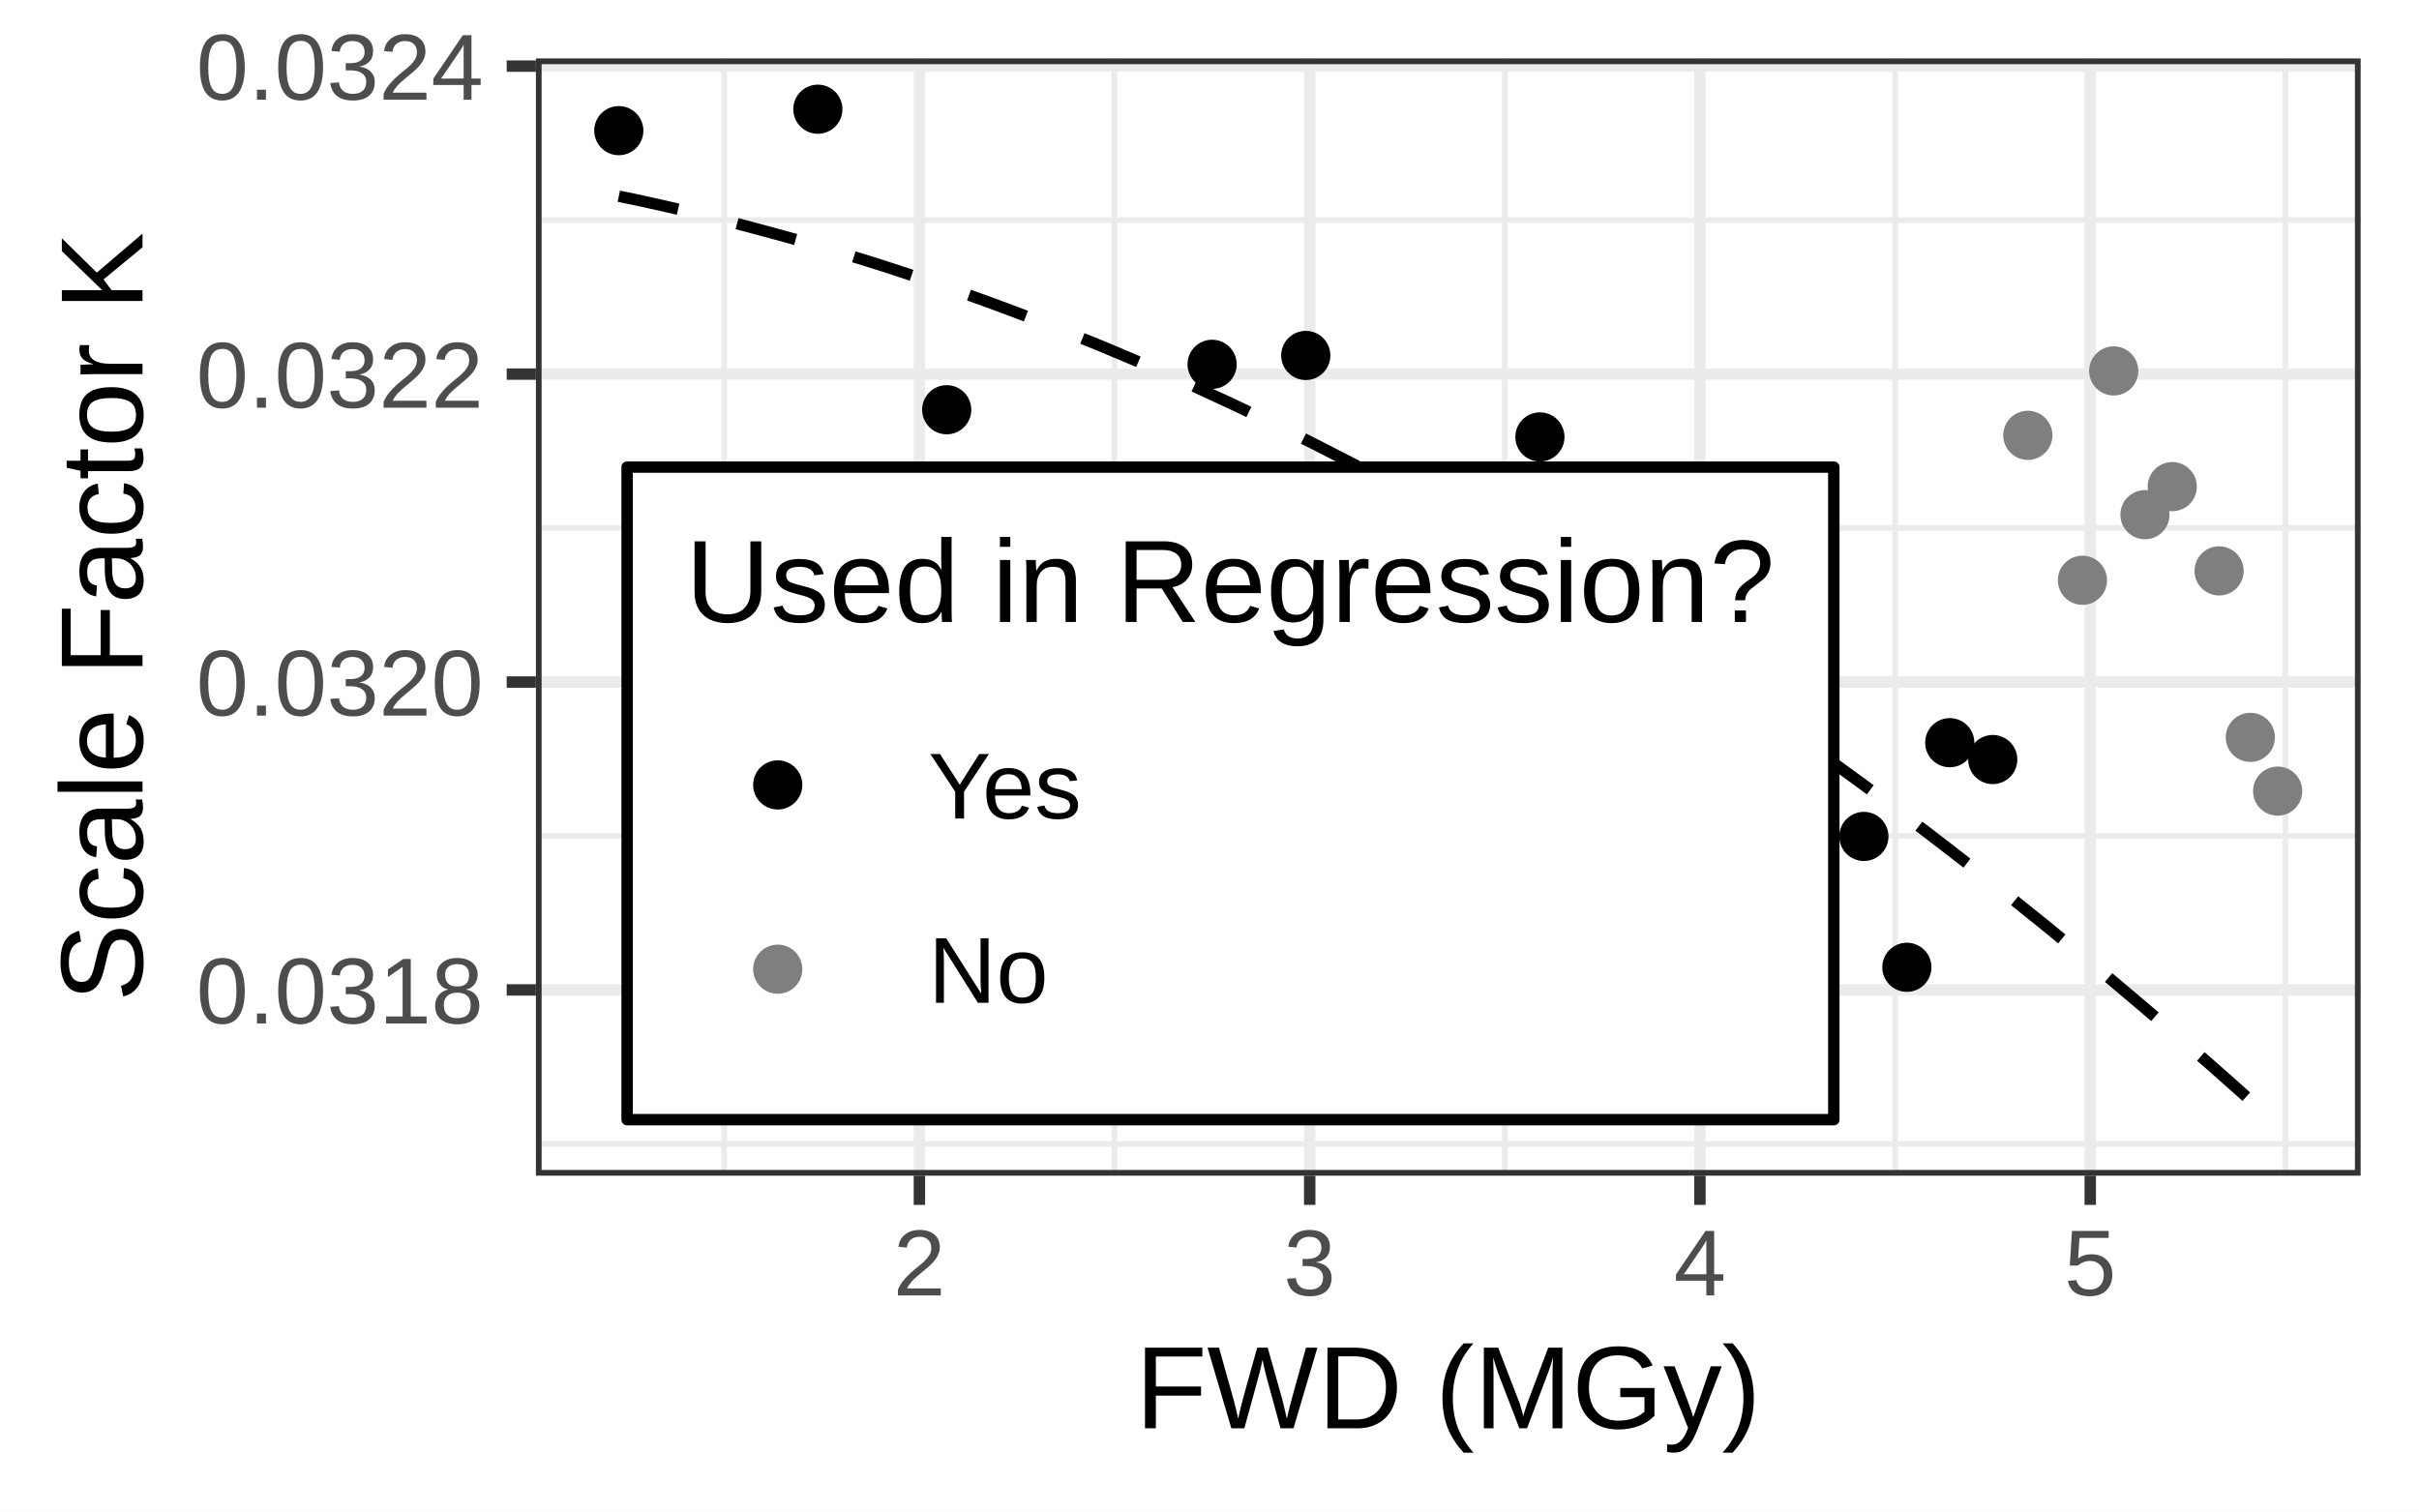
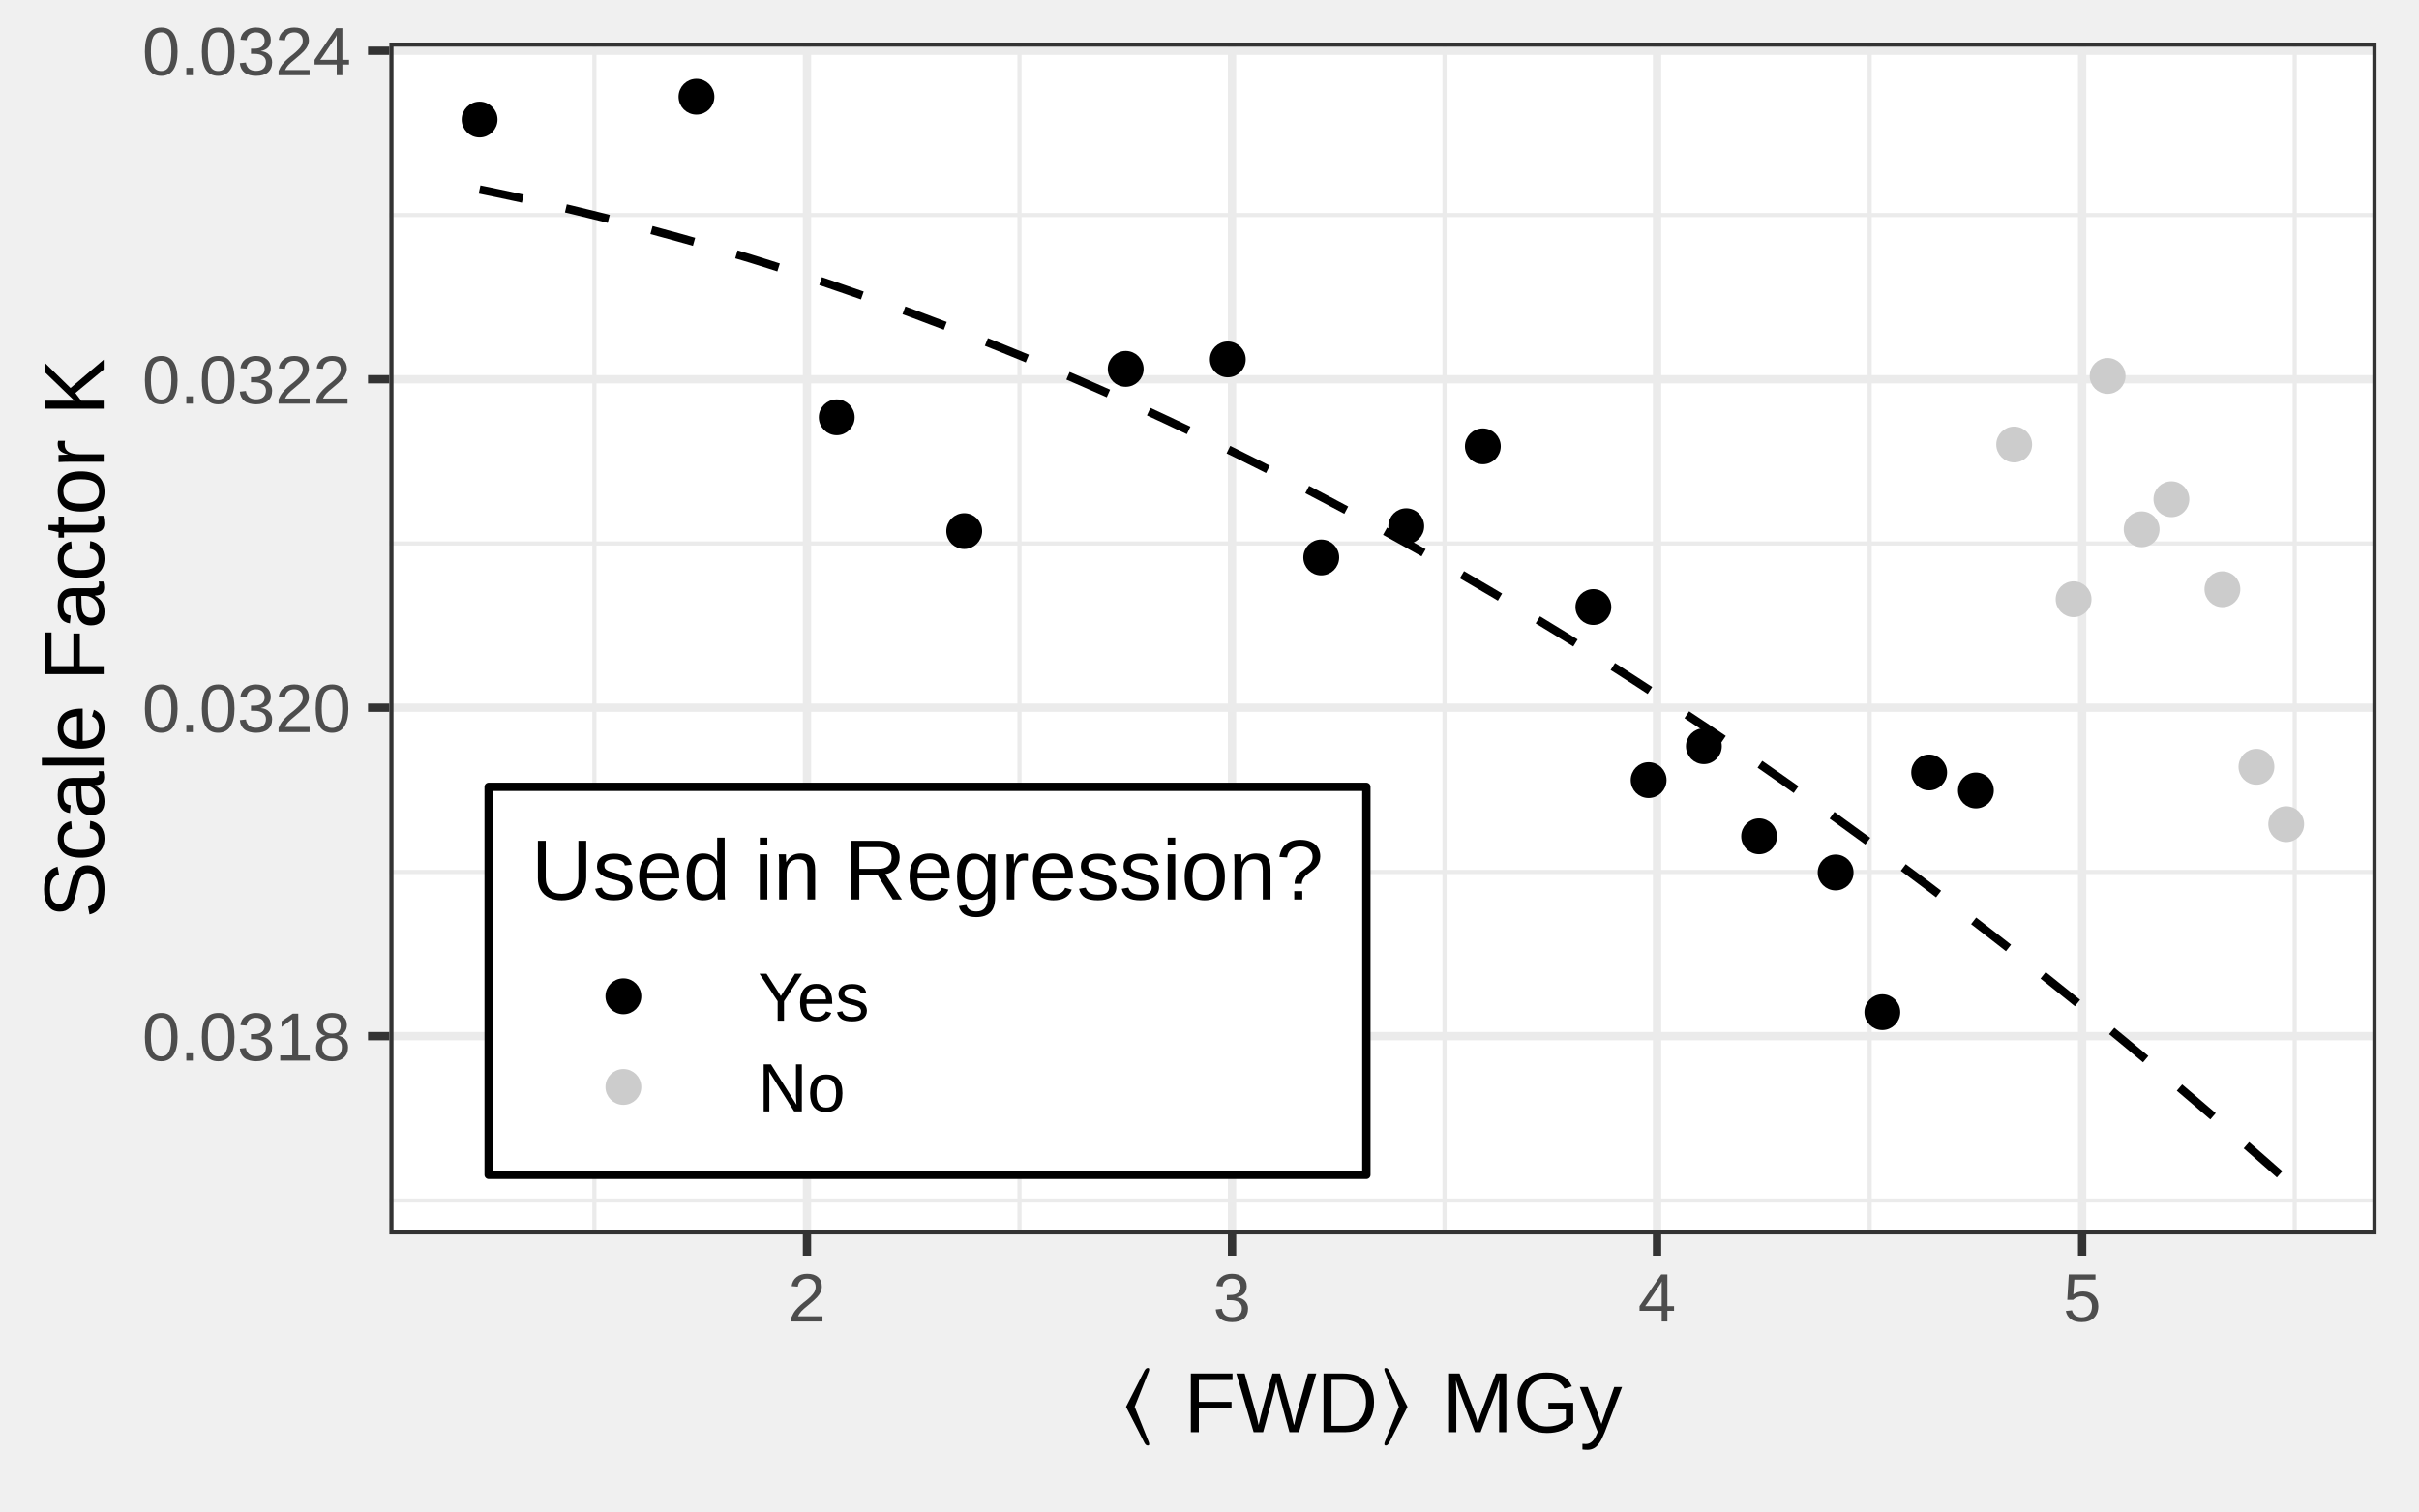
<svg xmlns="http://www.w3.org/2000/svg" width="226.77pt" height="141.73pt" viewBox="0 0 226.77 141.73">
  <g class="svglite">
    <defs>
      <style type="text/css">
    .svglite line, .svglite polyline, .svglite polygon, .svglite path, .svglite rect, .svglite circle {
      fill: none;
      stroke: #000000;
      stroke-linecap: round;
      stroke-linejoin: round;
      stroke-miterlimit: 10.00;
    }
    .svglite text {
      white-space: pre;
    }
    .svglite g.glyphgroup path {
      fill: inherit;
      stroke: none;
    }
  </style>
    </defs>
-     <rect width="100%" height="100%" style="stroke: none; fill: #FFFFFF;" />
+     <rect width="100%" height="100%" style="stroke: none; fill: none;" />
    <defs>
      <clipPath id="cpMC4wMHwyMjYuNzd8MC4wMHwxNDEuNzM=">
        <rect x="0.00" y="0.00" width="226.77" height="141.73" />
      </clipPath>
    </defs>
    <g clip-path="url(#cpMC4wMHwyMjYuNzd8MC4wMHwxNDEuNzM=)">
-       <rect x="0.00" y="0.00" width="226.77" height="141.73" style="stroke-width: 1.07; stroke: #FFFFFF; fill: #FFFFFF;" />
-     </g>
+ </g>
    <defs>
-       <clipPath id="cpNTAuMjR8MjIxLjI5fDUuNDh8MTEwLjI0">
-         <rect x="50.24" y="5.48" width="171.06" height="104.76" />
+       <clipPath id="cpMzYuNTB8MjIyLjc5fDMuOTl8MTE1Ljc0">
+         <rect x="36.50" y="3.99" width="186.29" height="111.76" />
      </clipPath>
    </defs>
-     <g clip-path="url(#cpNTAuMjR8MjIxLjI5fDUuNDh8MTEwLjI0)">
-       <rect x="50.24" y="5.48" width="171.06" height="104.76" style="stroke-width: 1.07; stroke: none; fill: #FFFFFF;" />
-       <polyline points="50.24,107.26 221.29,107.26 " style="stroke-width: 0.53; stroke: #EBEBEB; stroke-linecap: butt;" />
-       <polyline points="50.24,78.38 221.29,78.38 " style="stroke-width: 0.53; stroke: #EBEBEB; stroke-linecap: butt;" />
-       <polyline points="50.24,49.51 221.29,49.51 " style="stroke-width: 0.53; stroke: #EBEBEB; stroke-linecap: butt;" />
-       <polyline points="50.24,20.64 221.29,20.64 " style="stroke-width: 0.53; stroke: #EBEBEB; stroke-linecap: butt;" />
-       <polyline points="67.89,110.24 67.89,5.48 " style="stroke-width: 0.53; stroke: #EBEBEB; stroke-linecap: butt;" />
-       <polyline points="104.48,110.24 104.48,5.48 " style="stroke-width: 0.53; stroke: #EBEBEB; stroke-linecap: butt;" />
-       <polyline points="141.07,110.24 141.07,5.48 " style="stroke-width: 0.53; stroke: #EBEBEB; stroke-linecap: butt;" />
-       <polyline points="177.66,110.24 177.66,5.48 " style="stroke-width: 0.53; stroke: #EBEBEB; stroke-linecap: butt;" />
-       <polyline points="214.25,110.24 214.25,5.48 " style="stroke-width: 0.53; stroke: #EBEBEB; stroke-linecap: butt;" />
-       <polyline points="50.24,92.82 221.29,92.82 " style="stroke-width: 1.07; stroke: #EBEBEB; stroke-linecap: butt;" />
-       <polyline points="50.24,63.95 221.29,63.95 " style="stroke-width: 1.07; stroke: #EBEBEB; stroke-linecap: butt;" />
-       <polyline points="50.24,35.08 221.29,35.08 " style="stroke-width: 1.07; stroke: #EBEBEB; stroke-linecap: butt;" />
-       <polyline points="50.24,6.20 221.29,6.20 " style="stroke-width: 1.07; stroke: #EBEBEB; stroke-linecap: butt;" />
-       <polyline points="86.19,110.24 86.19,5.48 " style="stroke-width: 1.07; stroke: #EBEBEB; stroke-linecap: butt;" />
-       <polyline points="122.78,110.24 122.78,5.48 " style="stroke-width: 1.07; stroke: #EBEBEB; stroke-linecap: butt;" />
-       <polyline points="159.36,110.24 159.36,5.48 " style="stroke-width: 1.07; stroke: #EBEBEB; stroke-linecap: butt;" />
-       <polyline points="195.95,110.24 195.95,5.48 " style="stroke-width: 1.07; stroke: #EBEBEB; stroke-linecap: butt;" />
-       <circle cx="58.01" cy="12.25" r="1.95" style="stroke-width: 0.71; fill: #000000;" />
-       <circle cx="76.67" cy="10.24" r="1.95" style="stroke-width: 0.71; fill: #000000;" />
-       <circle cx="88.75" cy="38.42" r="1.95" style="stroke-width: 0.71; fill: #000000;" />
-       <circle cx="99.72" cy="48.42" r="1.95" style="stroke-width: 0.71; fill: #000000;" />
-       <circle cx="113.63" cy="34.16" r="1.95" style="stroke-width: 0.71; fill: #000000;" />
-       <circle cx="122.41" cy="33.33" r="1.95" style="stroke-width: 0.71; fill: #000000;" />
-       <circle cx="130.46" cy="50.74" r="1.95" style="stroke-width: 0.71; fill: #000000;" />
-       <circle cx="137.78" cy="48.00" r="1.95" style="stroke-width: 0.71; fill: #000000;" />
-       <circle cx="144.36" cy="40.97" r="1.95" style="stroke-width: 0.71; fill: #000000;" />
-       <circle cx="153.88" cy="55.09" r="1.95" style="stroke-width: 0.71; fill: #000000;" />
-       <circle cx="158.63" cy="70.31" r="1.95" style="stroke-width: 0.71; fill: #000000;" />
-       <circle cx="163.39" cy="67.33" r="1.95" style="stroke-width: 0.71; fill: #000000;" />
-       <circle cx="168.15" cy="75.25" r="1.95" style="stroke-width: 0.71; fill: #000000;" />
-       <circle cx="174.73" cy="78.43" r="1.95" style="stroke-width: 0.71; fill: #000000;" />
-       <circle cx="178.76" cy="90.70" r="1.95" style="stroke-width: 0.71; fill: #000000;" />
-       <circle cx="182.78" cy="69.64" r="1.95" style="stroke-width: 0.71; fill: #000000;" />
-       <circle cx="186.81" cy="71.22" r="1.95" style="stroke-width: 0.71; fill: #000000;" />
-       <circle cx="190.10" cy="40.82" r="1.95" style="stroke-width: 0.71; stroke: #7F7F7F; fill: #7F7F7F;" />
-       <circle cx="195.22" cy="54.41" r="1.95" style="stroke-width: 0.71; stroke: #7F7F7F; fill: #7F7F7F;" />
-       <circle cx="198.15" cy="34.78" r="1.95" style="stroke-width: 0.71; stroke: #7F7F7F; fill: #7F7F7F;" />
-       <circle cx="201.08" cy="48.26" r="1.95" style="stroke-width: 0.71; stroke: #7F7F7F; fill: #7F7F7F;" />
-       <circle cx="203.64" cy="45.63" r="1.95" style="stroke-width: 0.71; stroke: #7F7F7F; fill: #7F7F7F;" />
-       <circle cx="208.03" cy="53.53" r="1.95" style="stroke-width: 0.71; stroke: #7F7F7F; fill: #7F7F7F;" />
-       <circle cx="210.96" cy="69.14" r="1.95" style="stroke-width: 0.71; stroke: #7F7F7F; fill: #7F7F7F;" />
-       <circle cx="213.52" cy="74.18" r="1.95" style="stroke-width: 0.71; stroke: #7F7F7F; fill: #7F7F7F;" />
-       <polyline points="58.01,18.40 59.57,18.72 61.12,19.06 62.68,19.41 64.23,19.77 65.79,20.15 67.34,20.53 68.90,20.92 70.45,21.33 72.01,21.75 73.56,22.17 75.12,22.61 76.67,23.06 78.23,23.52 79.78,24.00 81.34,24.48 82.89,24.97 84.45,25.48 86.00,25.99 87.56,26.52 89.11,27.06 90.67,27.61 92.22,28.17 93.78,28.74 95.33,29.32 96.89,29.92 98.44,30.52 100.00,31.14 101.55,31.77 103.11,32.40 104.66,33.05 106.22,33.71 107.77,34.38 109.33,35.06 110.88,35.76 112.44,36.46 113.99,37.18 115.55,37.90 117.10,38.64 118.66,39.39 120.21,40.14 121.77,40.91 123.32,41.69 124.88,42.49 126.43,43.29 127.99,44.10 129.54,44.93 131.10,45.76 132.65,46.61 134.21,47.46 135.76,48.33 137.32,49.21 138.87,50.10 140.43,51.00 141.98,51.91 143.54,52.83 145.09,53.77 146.65,54.71 148.20,55.67 149.76,56.63 151.31,57.61 152.87,58.60 154.42,59.59 155.98,60.60 157.54,61.62 159.09,62.65 160.65,63.70 162.20,64.75 163.76,65.81 165.31,66.89 166.87,67.97 168.42,69.07 169.98,70.17 171.53,71.29 173.09,72.42 174.64,73.55 176.20,74.70 177.75,75.86 179.31,77.03 180.86,78.21 182.42,79.41 183.97,80.61 185.53,81.82 187.08,83.05 188.64,84.28 190.19,85.53 191.75,86.78 193.30,88.05 194.86,89.33 196.41,90.61 197.97,91.91 199.52,93.22 201.08,94.54 202.63,95.87 204.19,97.21 205.74,98.56 207.30,99.92 208.85,101.29 210.41,102.68 211.96,104.07 213.52,105.47 " style="stroke-width: 1.07; stroke-dasharray: 5.69,5.69; stroke-linecap: butt;" />
-       <rect x="50.24" y="5.48" width="171.06" height="104.76" style="stroke-width: 1.07; stroke: #333333;" />
+     <g clip-path="url(#cpMzYuNTB8MjIyLjc5fDMuOTl8MTE1Ljc0)">
+       <rect x="36.50" y="3.99" width="186.29" height="111.76" style="stroke-width: 0.78; stroke: none; fill: #FFFFFF;" />
+       <polyline points="36.50,112.57 222.79,112.57 " style="stroke-width: 0.39; stroke: #EBEBEB; stroke-linecap: butt;" />
+       <polyline points="36.50,81.76 222.79,81.76 " style="stroke-width: 0.39; stroke: #EBEBEB; stroke-linecap: butt;" />
+       <polyline points="36.50,50.96 222.79,50.96 " style="stroke-width: 0.39; stroke: #EBEBEB; stroke-linecap: butt;" />
+       <polyline points="36.50,20.16 222.79,20.16 " style="stroke-width: 0.39; stroke: #EBEBEB; stroke-linecap: butt;" />
+       <polyline points="55.72,115.74 55.72,3.99 " style="stroke-width: 0.39; stroke: #EBEBEB; stroke-linecap: butt;" />
+       <polyline points="95.57,115.74 95.57,3.99 " style="stroke-width: 0.39; stroke: #EBEBEB; stroke-linecap: butt;" />
+       <polyline points="135.42,115.74 135.42,3.99 " style="stroke-width: 0.39; stroke: #EBEBEB; stroke-linecap: butt;" />
+       <polyline points="175.27,115.74 175.27,3.99 " style="stroke-width: 0.39; stroke: #EBEBEB; stroke-linecap: butt;" />
+       <polyline points="215.12,115.74 215.12,3.99 " style="stroke-width: 0.39; stroke: #EBEBEB; stroke-linecap: butt;" />
+       <polyline points="36.50,97.16 222.79,97.16 " style="stroke-width: 0.78; stroke: #EBEBEB; stroke-linecap: butt;" />
+       <polyline points="36.50,66.36 222.79,66.36 " style="stroke-width: 0.78; stroke: #EBEBEB; stroke-linecap: butt;" />
+       <polyline points="36.50,35.56 222.79,35.56 " style="stroke-width: 0.78; stroke: #EBEBEB; stroke-linecap: butt;" />
+       <polyline points="36.50,4.76 222.79,4.76 " style="stroke-width: 0.78; stroke: #EBEBEB; stroke-linecap: butt;" />
+       <polyline points="75.65,115.74 75.65,3.99 " style="stroke-width: 0.78; stroke: #EBEBEB; stroke-linecap: butt;" />
+       <polyline points="115.50,115.74 115.50,3.99 " style="stroke-width: 0.78; stroke: #EBEBEB; stroke-linecap: butt;" />
+       <polyline points="155.34,115.74 155.34,3.99 " style="stroke-width: 0.78; stroke: #EBEBEB; stroke-linecap: butt;" />
+       <polyline points="195.19,115.74 195.19,3.99 " style="stroke-width: 0.78; stroke: #EBEBEB; stroke-linecap: butt;" />
+       <circle cx="44.96" cy="11.21" r="1.42" style="stroke-width: 0.52; fill: #000000;" />
+       <circle cx="65.29" cy="9.07" r="1.42" style="stroke-width: 0.52; fill: #000000;" />
+       <circle cx="78.44" cy="39.13" r="1.42" style="stroke-width: 0.52; fill: #000000;" />
+       <circle cx="90.39" cy="49.80" r="1.42" style="stroke-width: 0.52; fill: #000000;" />
+       <circle cx="105.53" cy="34.59" r="1.42" style="stroke-width: 0.52; fill: #000000;" />
+       <circle cx="115.10" cy="33.70" r="1.42" style="stroke-width: 0.52; fill: #000000;" />
+       <circle cx="123.86" cy="52.27" r="1.42" style="stroke-width: 0.52; fill: #000000;" />
+       <circle cx="131.83" cy="49.34" r="1.42" style="stroke-width: 0.52; fill: #000000;" />
+       <circle cx="139.01" cy="41.85" r="1.42" style="stroke-width: 0.52; fill: #000000;" />
+       <circle cx="149.37" cy="56.92" r="1.42" style="stroke-width: 0.52; fill: #000000;" />
+       <circle cx="154.55" cy="73.15" r="1.42" style="stroke-width: 0.52; fill: #000000;" />
+       <circle cx="159.73" cy="69.97" r="1.42" style="stroke-width: 0.52; fill: #000000;" />
+       <circle cx="164.91" cy="78.42" r="1.42" style="stroke-width: 0.52; fill: #000000;" />
+       <circle cx="172.08" cy="81.81" r="1.42" style="stroke-width: 0.52; fill: #000000;" />
+       <circle cx="176.46" cy="94.91" r="1.42" style="stroke-width: 0.52; fill: #000000;" />
+       <circle cx="180.85" cy="72.43" r="1.42" style="stroke-width: 0.52; fill: #000000;" />
+       <circle cx="185.23" cy="74.12" r="1.42" style="stroke-width: 0.52; fill: #000000;" />
+       <circle cx="188.82" cy="41.68" r="1.42" style="stroke-width: 0.52; stroke: #CCCCCC; fill: #CCCCCC;" />
+       <circle cx="194.39" cy="56.19" r="1.42" style="stroke-width: 0.52; stroke: #CCCCCC; fill: #CCCCCC;" />
+       <circle cx="197.58" cy="35.25" r="1.42" style="stroke-width: 0.52; stroke: #CCCCCC; fill: #CCCCCC;" />
+       <circle cx="200.77" cy="49.63" r="1.42" style="stroke-width: 0.52; stroke: #CCCCCC; fill: #CCCCCC;" />
+       <circle cx="203.56" cy="46.81" r="1.42" style="stroke-width: 0.52; stroke: #CCCCCC; fill: #CCCCCC;" />
+       <circle cx="208.34" cy="55.25" r="1.42" style="stroke-width: 0.52; stroke: #CCCCCC; fill: #CCCCCC;" />
+       <circle cx="211.53" cy="71.90" r="1.42" style="stroke-width: 0.52; stroke: #CCCCCC; fill: #CCCCCC;" />
+       <circle cx="214.32" cy="77.28" r="1.42" style="stroke-width: 0.52; stroke: #CCCCCC; fill: #CCCCCC;" />
+       <polyline points="44.96,17.77 46.66,18.12 48.35,18.48 50.04,18.85 51.74,19.24 53.43,19.63 55.12,20.04 56.82,20.46 58.51,20.90 60.21,21.34 61.90,21.80 63.59,22.26 65.29,22.74 66.98,23.24 68.67,23.74 70.37,24.25 72.06,24.78 73.75,25.32 75.45,25.87 77.14,26.43 78.83,27.01 80.53,27.60 82.22,28.19 83.92,28.80 85.61,29.42 87.30,30.06 89.00,30.70 90.69,31.36 92.38,32.03 94.08,32.71 95.77,33.40 97.46,34.10 99.16,34.82 100.85,35.55 102.54,36.29 104.24,37.04 105.93,37.80 107.62,38.57 109.32,39.36 111.01,40.16 112.71,40.97 114.40,41.79 116.09,42.62 117.79,43.47 119.48,44.32 121.17,45.19 122.87,46.07 124.56,46.96 126.25,47.86 127.95,48.78 129.64,49.70 131.33,50.64 133.03,51.59 134.72,52.55 136.42,53.52 138.11,54.51 139.80,55.50 141.50,56.51 143.19,57.53 144.88,58.56 146.58,59.60 148.27,60.65 149.96,61.72 151.66,62.79 153.35,63.88 155.04,64.98 156.74,66.09 158.43,67.22 160.13,68.35 161.82,69.50 163.51,70.65 165.21,71.82 166.90,73.00 168.59,74.19 170.29,75.40 171.98,76.61 173.67,77.84 175.37,79.07 177.06,80.32 178.75,81.58 180.45,82.85 182.14,84.14 183.83,85.43 185.53,86.74 187.22,88.05 188.92,89.38 190.61,90.72 192.30,92.07 194.00,93.44 195.69,94.81 197.38,96.19 199.08,97.59 200.77,99.00 202.46,100.42 204.16,101.85 205.85,103.29 207.54,104.74 209.24,106.21 210.93,107.68 212.63,109.17 214.32,110.66 " style="stroke-width: 0.78; stroke-dasharray: 4.14,4.14; stroke-linecap: butt;" />
+       <rect x="36.50" y="3.99" width="186.29" height="111.76" style="stroke-width: 0.78; stroke: #333333;" />
    </g>
    <g clip-path="url(#cpMC4wMHwyMjYuNzd8MC4wMHwxNDEuNzM=)">
-       <text x="45.31" y="95.97" text-anchor="end" style="font-size: 8.80px;fill: #4D4D4D; font-family: &quot;Arial&quot;;" textLength="26.89px" lengthAdjust="spacingAndGlyphs">0.0318</text>
-       <text x="45.31" y="67.10" text-anchor="end" style="font-size: 8.80px;fill: #4D4D4D; font-family: &quot;Arial&quot;;" textLength="26.89px" lengthAdjust="spacingAndGlyphs">0.0320</text>
-       <text x="45.31" y="38.23" text-anchor="end" style="font-size: 8.80px;fill: #4D4D4D; font-family: &quot;Arial&quot;;" textLength="26.89px" lengthAdjust="spacingAndGlyphs">0.0322</text>
-       <text x="45.31" y="9.35" text-anchor="end" style="font-size: 8.80px;fill: #4D4D4D; font-family: &quot;Arial&quot;;" textLength="26.89px" lengthAdjust="spacingAndGlyphs">0.0324</text>
-       <polyline points="47.50,92.82 50.24,92.82 " style="stroke-width: 1.07; stroke: #333333; stroke-linecap: butt;" />
-       <polyline points="47.50,63.95 50.24,63.95 " style="stroke-width: 1.07; stroke: #333333; stroke-linecap: butt;" />
-       <polyline points="47.50,35.08 50.24,35.08 " style="stroke-width: 1.07; stroke: #333333; stroke-linecap: butt;" />
-       <polyline points="47.50,6.20 50.24,6.20 " style="stroke-width: 1.07; stroke: #333333; stroke-linecap: butt;" />
-       <polyline points="86.19,112.98 86.19,110.24 " style="stroke-width: 1.07; stroke: #333333; stroke-linecap: butt;" />
-       <polyline points="122.78,112.98 122.78,110.24 " style="stroke-width: 1.07; stroke: #333333; stroke-linecap: butt;" />
-       <polyline points="159.36,112.98 159.36,110.24 " style="stroke-width: 1.07; stroke: #333333; stroke-linecap: butt;" />
-       <polyline points="195.95,112.98 195.95,110.24 " style="stroke-width: 1.07; stroke: #333333; stroke-linecap: butt;" />
-       <text x="86.19" y="121.47" text-anchor="middle" style="font-size: 8.80px;fill: #4D4D4D; font-family: &quot;Arial&quot;;" textLength="4.89px" lengthAdjust="spacingAndGlyphs">2</text>
-       <text x="122.78" y="121.47" text-anchor="middle" style="font-size: 8.80px;fill: #4D4D4D; font-family: &quot;Arial&quot;;" textLength="4.89px" lengthAdjust="spacingAndGlyphs">3</text>
-       <text x="159.36" y="121.47" text-anchor="middle" style="font-size: 8.80px;fill: #4D4D4D; font-family: &quot;Arial&quot;;" textLength="4.89px" lengthAdjust="spacingAndGlyphs">4</text>
-       <text x="195.95" y="121.47" text-anchor="middle" style="font-size: 8.80px;fill: #4D4D4D; font-family: &quot;Arial&quot;;" textLength="4.89px" lengthAdjust="spacingAndGlyphs">5</text>
-       <text x="135.76" y="133.93" text-anchor="middle" style="font-size: 11.00px; font-family: &quot;Arial&quot;;" textLength="58.62px" lengthAdjust="spacingAndGlyphs">FWD (MGy)</text>
-       <text transform="translate(13.36,57.86) rotate(-90)" text-anchor="middle" style="font-size: 11.00px; font-family: &quot;Arial&quot;;" textLength="72.19px" lengthAdjust="spacingAndGlyphs">Scale Factor K</text>
-       <rect x="58.79" y="43.80" width="113.12" height="61.19" style="stroke-width: 1.07; fill: #FFFFFF;" />
-       <text x="64.27" y="58.32" style="font-size: 11.00px; font-family: &quot;Arial&quot;;" textLength="102.16px" lengthAdjust="spacingAndGlyphs">Used in Regression?</text>
-       <rect x="64.27" y="64.96" width="17.28" height="17.28" style="stroke-width: 1.07; stroke: none; fill: #FFFFFF;" />
-       <circle cx="72.91" cy="73.60" r="1.95" style="stroke-width: 0.71; fill: #000000;" />
-       <rect x="64.27" y="82.24" width="17.28" height="17.28" style="stroke-width: 1.07; stroke: none; fill: #FFFFFF;" />
-       <circle cx="72.91" cy="90.88" r="1.95" style="stroke-width: 0.71; stroke: #7F7F7F; fill: #7F7F7F;" />
-       <text x="87.03" y="76.75" style="font-size: 8.80px; font-family: &quot;Arial&quot;;" textLength="14.36px" lengthAdjust="spacingAndGlyphs">Yes</text>
-       <text x="87.03" y="94.03" style="font-size: 8.80px; font-family: &quot;Arial&quot;;" textLength="11.25px" lengthAdjust="spacingAndGlyphs">No</text>
+       <text x="32.91" y="99.45" text-anchor="end" style="font-size: 6.40px;fill: #4D4D4D; font-family: &quot;Arial&quot;;" textLength="19.52px" lengthAdjust="spacingAndGlyphs">0.0318</text>
+       <text x="32.91" y="68.65" text-anchor="end" style="font-size: 6.40px;fill: #4D4D4D; font-family: &quot;Arial&quot;;" textLength="19.52px" lengthAdjust="spacingAndGlyphs">0.0320</text>
+       <text x="32.91" y="37.85" text-anchor="end" style="font-size: 6.40px;fill: #4D4D4D; font-family: &quot;Arial&quot;;" textLength="19.52px" lengthAdjust="spacingAndGlyphs">0.0322</text>
+       <text x="32.91" y="7.05" text-anchor="end" style="font-size: 6.40px;fill: #4D4D4D; font-family: &quot;Arial&quot;;" textLength="19.52px" lengthAdjust="spacingAndGlyphs">0.0324</text>
+       <polyline points="34.50,97.16 36.50,97.16 " style="stroke-width: 0.78; stroke: #333333; stroke-linecap: butt;" />
+       <polyline points="34.50,66.36 36.50,66.36 " style="stroke-width: 0.78; stroke: #333333; stroke-linecap: butt;" />
+       <polyline points="34.50,35.56 36.50,35.56 " style="stroke-width: 0.78; stroke: #333333; stroke-linecap: butt;" />
+       <polyline points="34.50,4.76 36.50,4.76 " style="stroke-width: 0.78; stroke: #333333; stroke-linecap: butt;" />
+       <polyline points="75.65,117.74 75.65,115.74 " style="stroke-width: 0.78; stroke: #333333; stroke-linecap: butt;" />
+       <polyline points="115.50,117.74 115.50,115.74 " style="stroke-width: 0.78; stroke: #333333; stroke-linecap: butt;" />
+       <polyline points="155.34,117.74 155.34,115.74 " style="stroke-width: 0.78; stroke: #333333; stroke-linecap: butt;" />
+       <polyline points="195.19,117.74 195.19,115.74 " style="stroke-width: 0.78; stroke: #333333; stroke-linecap: butt;" />
+       <text x="75.65" y="123.91" text-anchor="middle" style="font-size: 6.40px;fill: #4D4D4D; font-family: &quot;Arial&quot;;" textLength="3.55px" lengthAdjust="spacingAndGlyphs">2</text>
+       <text x="115.50" y="123.91" text-anchor="middle" style="font-size: 6.40px;fill: #4D4D4D; font-family: &quot;Arial&quot;;" textLength="3.55px" lengthAdjust="spacingAndGlyphs">3</text>
+       <text x="155.34" y="123.91" text-anchor="middle" style="font-size: 6.40px;fill: #4D4D4D; font-family: &quot;Arial&quot;;" textLength="3.55px" lengthAdjust="spacingAndGlyphs">4</text>
+       <text x="195.19" y="123.91" text-anchor="middle" style="font-size: 6.40px;fill: #4D4D4D; font-family: &quot;Arial&quot;;" textLength="3.55px" lengthAdjust="spacingAndGlyphs">5</text>
+       <text x="104.98" y="134.29" style="font-size: 10.00px; font-family: &quot;Symbol&quot;;" textLength="3.30px" lengthAdjust="spacingAndGlyphs">〈</text>
+       <text x="110.98" y="134.29" style="font-size: 8.00px; font-family: &quot;Arial&quot;;" textLength="18.22px" lengthAdjust="spacingAndGlyphs">FWD</text>
+       <text x="129.20" y="134.29" style="font-size: 10.00px; font-family: &quot;Symbol&quot;;" textLength="3.30px" lengthAdjust="spacingAndGlyphs">〉</text>
+       <text x="135.19" y="134.29" style="font-size: 8.00px; font-family: &quot;Arial&quot;;" textLength="19.11px" lengthAdjust="spacingAndGlyphs"> MGy</text>
+       <text transform="translate(9.72,59.87) rotate(-90)" text-anchor="middle" style="font-size: 8.00px; font-family: &quot;Arial&quot;;" textLength="52.50px" lengthAdjust="spacingAndGlyphs">Scale Factor K</text>
+       <rect x="45.81" y="73.78" width="82.28" height="36.38" style="stroke-width: 0.78; fill: #FFFFFF;" />
+       <text x="49.80" y="84.34" style="font-size: 8.00px; font-family: &quot;Arial&quot;;" textLength="74.31px" lengthAdjust="spacingAndGlyphs">Used in Regression?</text>
+       <rect x="49.80" y="89.16" width="17.28" height="8.50" style="stroke-width: 0.78; stroke: none; fill: #FFFFFF;" />
+       <circle cx="58.44" cy="93.42" r="1.42" style="stroke-width: 0.52; fill: #000000;" />
+       <rect x="49.80" y="97.67" width="17.28" height="8.50" style="stroke-width: 0.78; stroke: none; fill: #FFFFFF;" />
+       <circle cx="58.44" cy="101.92" r="1.42" style="stroke-width: 0.52; stroke: #CCCCCC; fill: #CCCCCC;" />
+       <text x="71.06" y="95.71" style="font-size: 6.40px; font-family: &quot;Arial&quot;;" textLength="10.42px" lengthAdjust="spacingAndGlyphs">Yes</text>
+       <text x="71.06" y="104.21" style="font-size: 6.40px; font-family: &quot;Arial&quot;;" textLength="8.16px" lengthAdjust="spacingAndGlyphs">No</text>
    </g>
  </g>
</svg>
